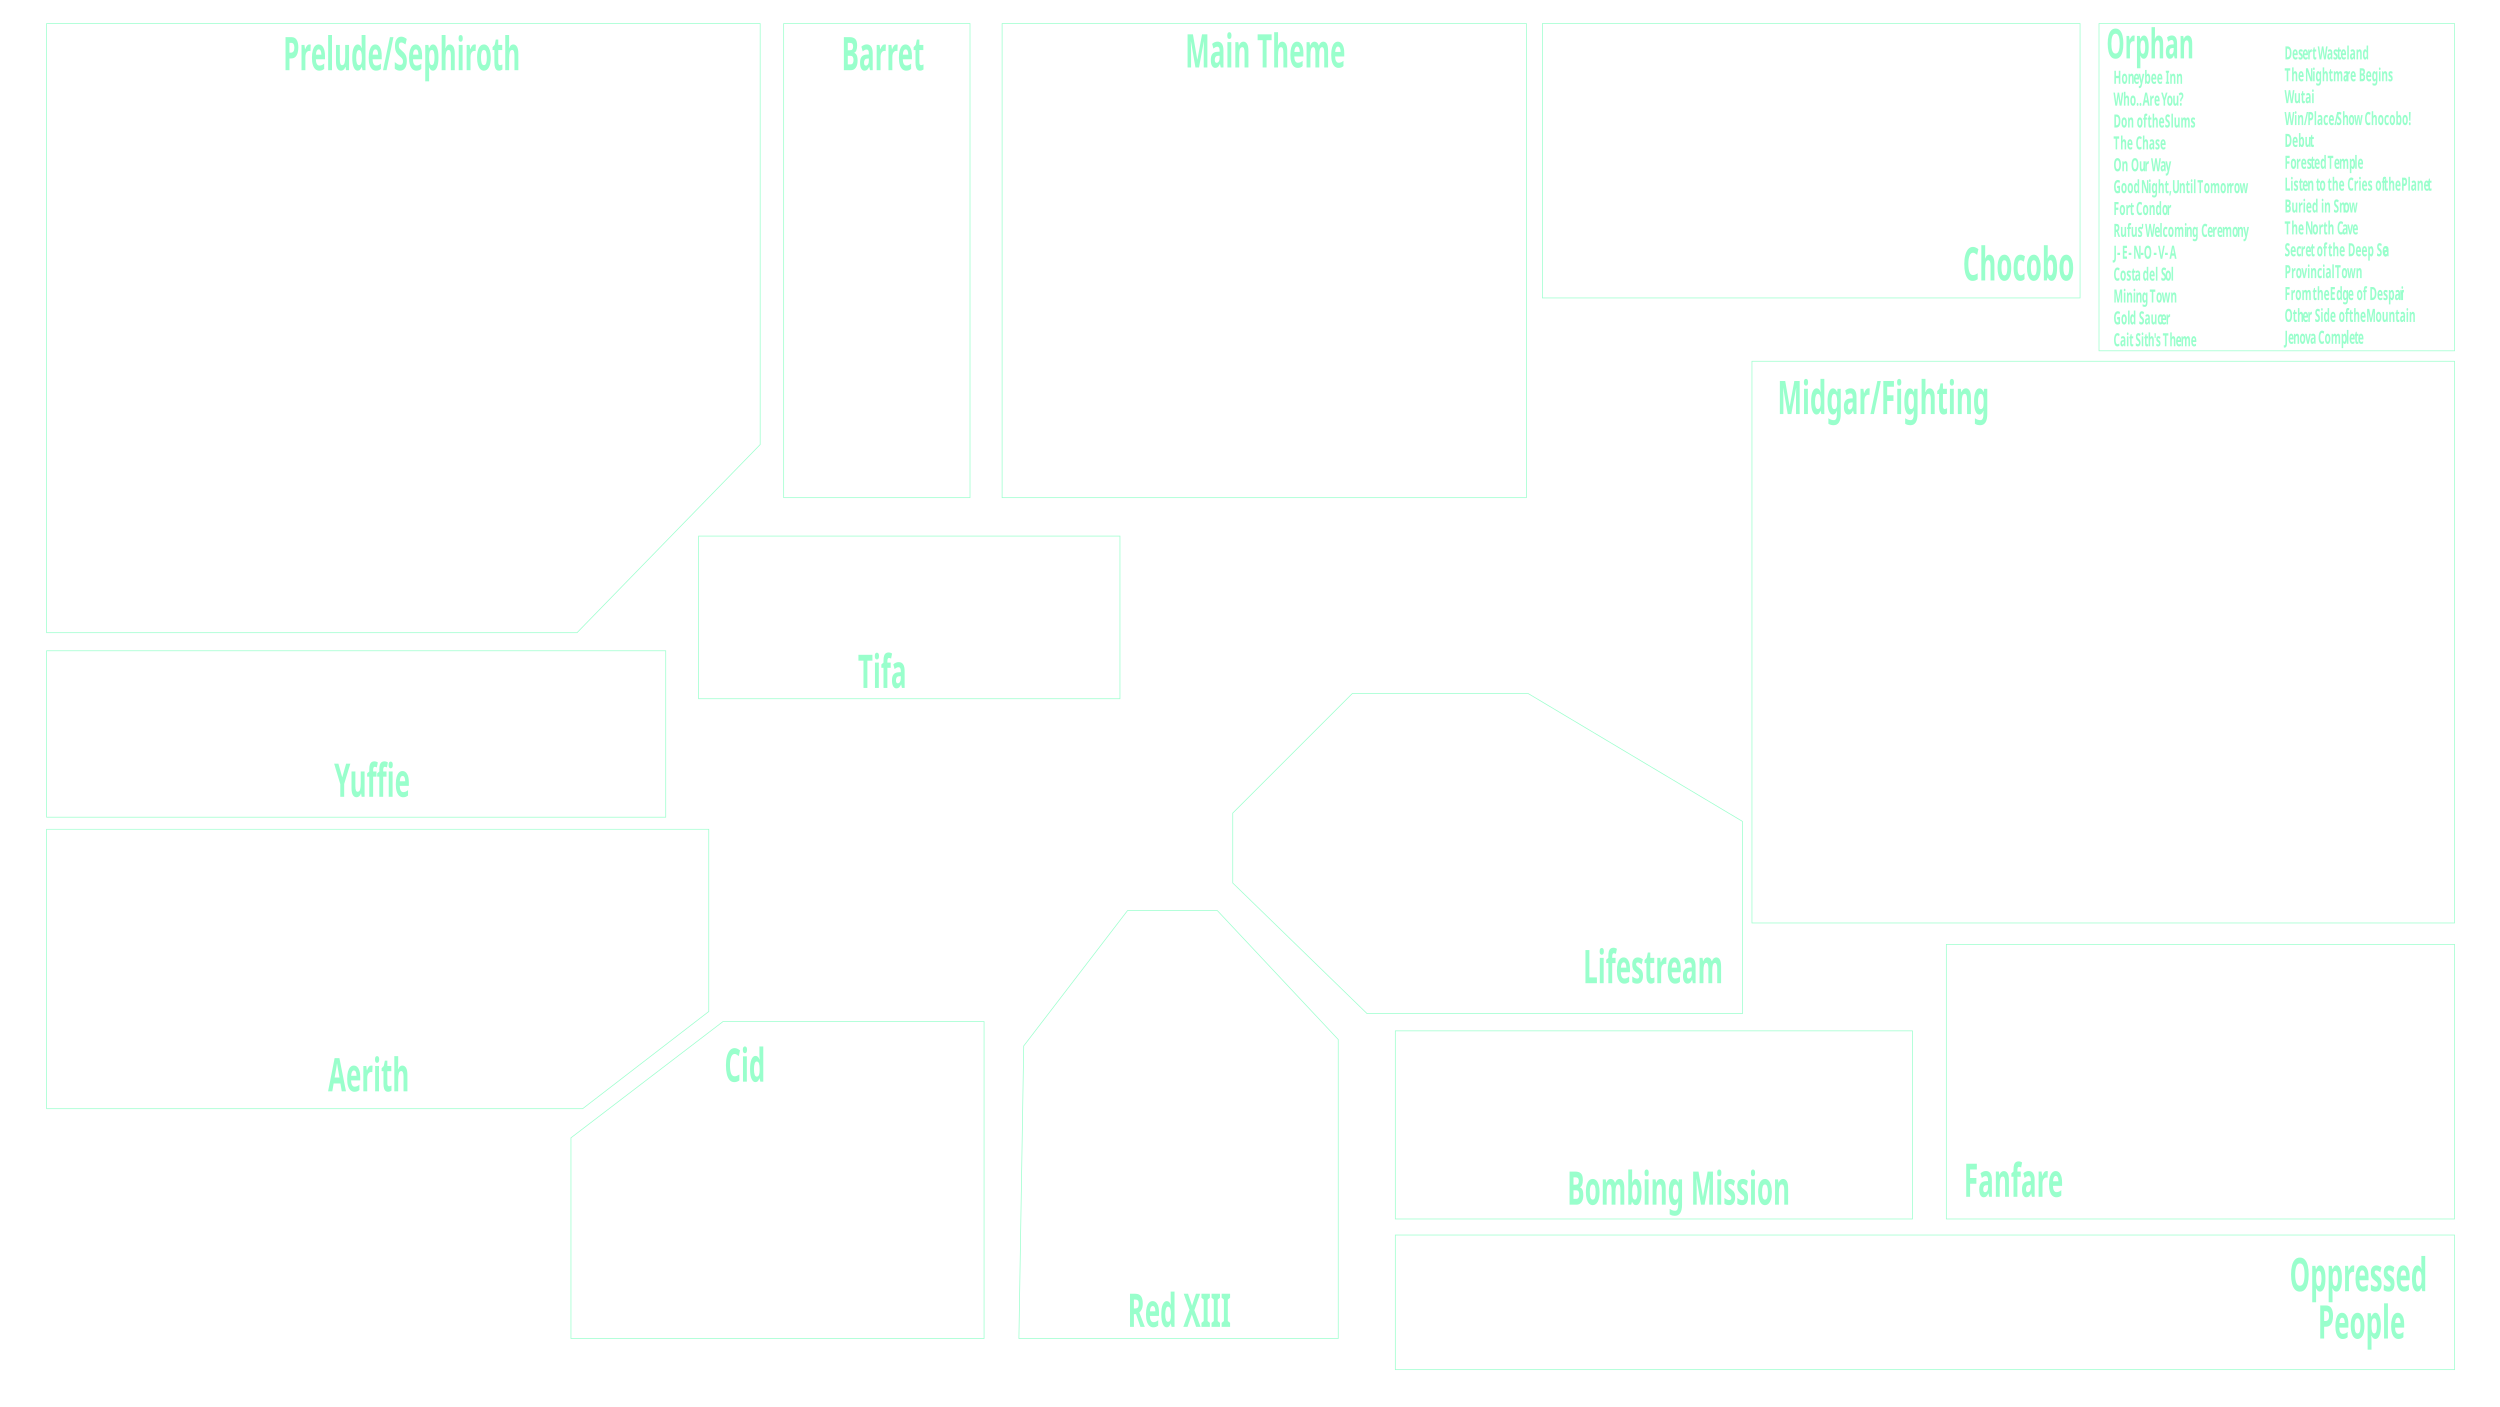
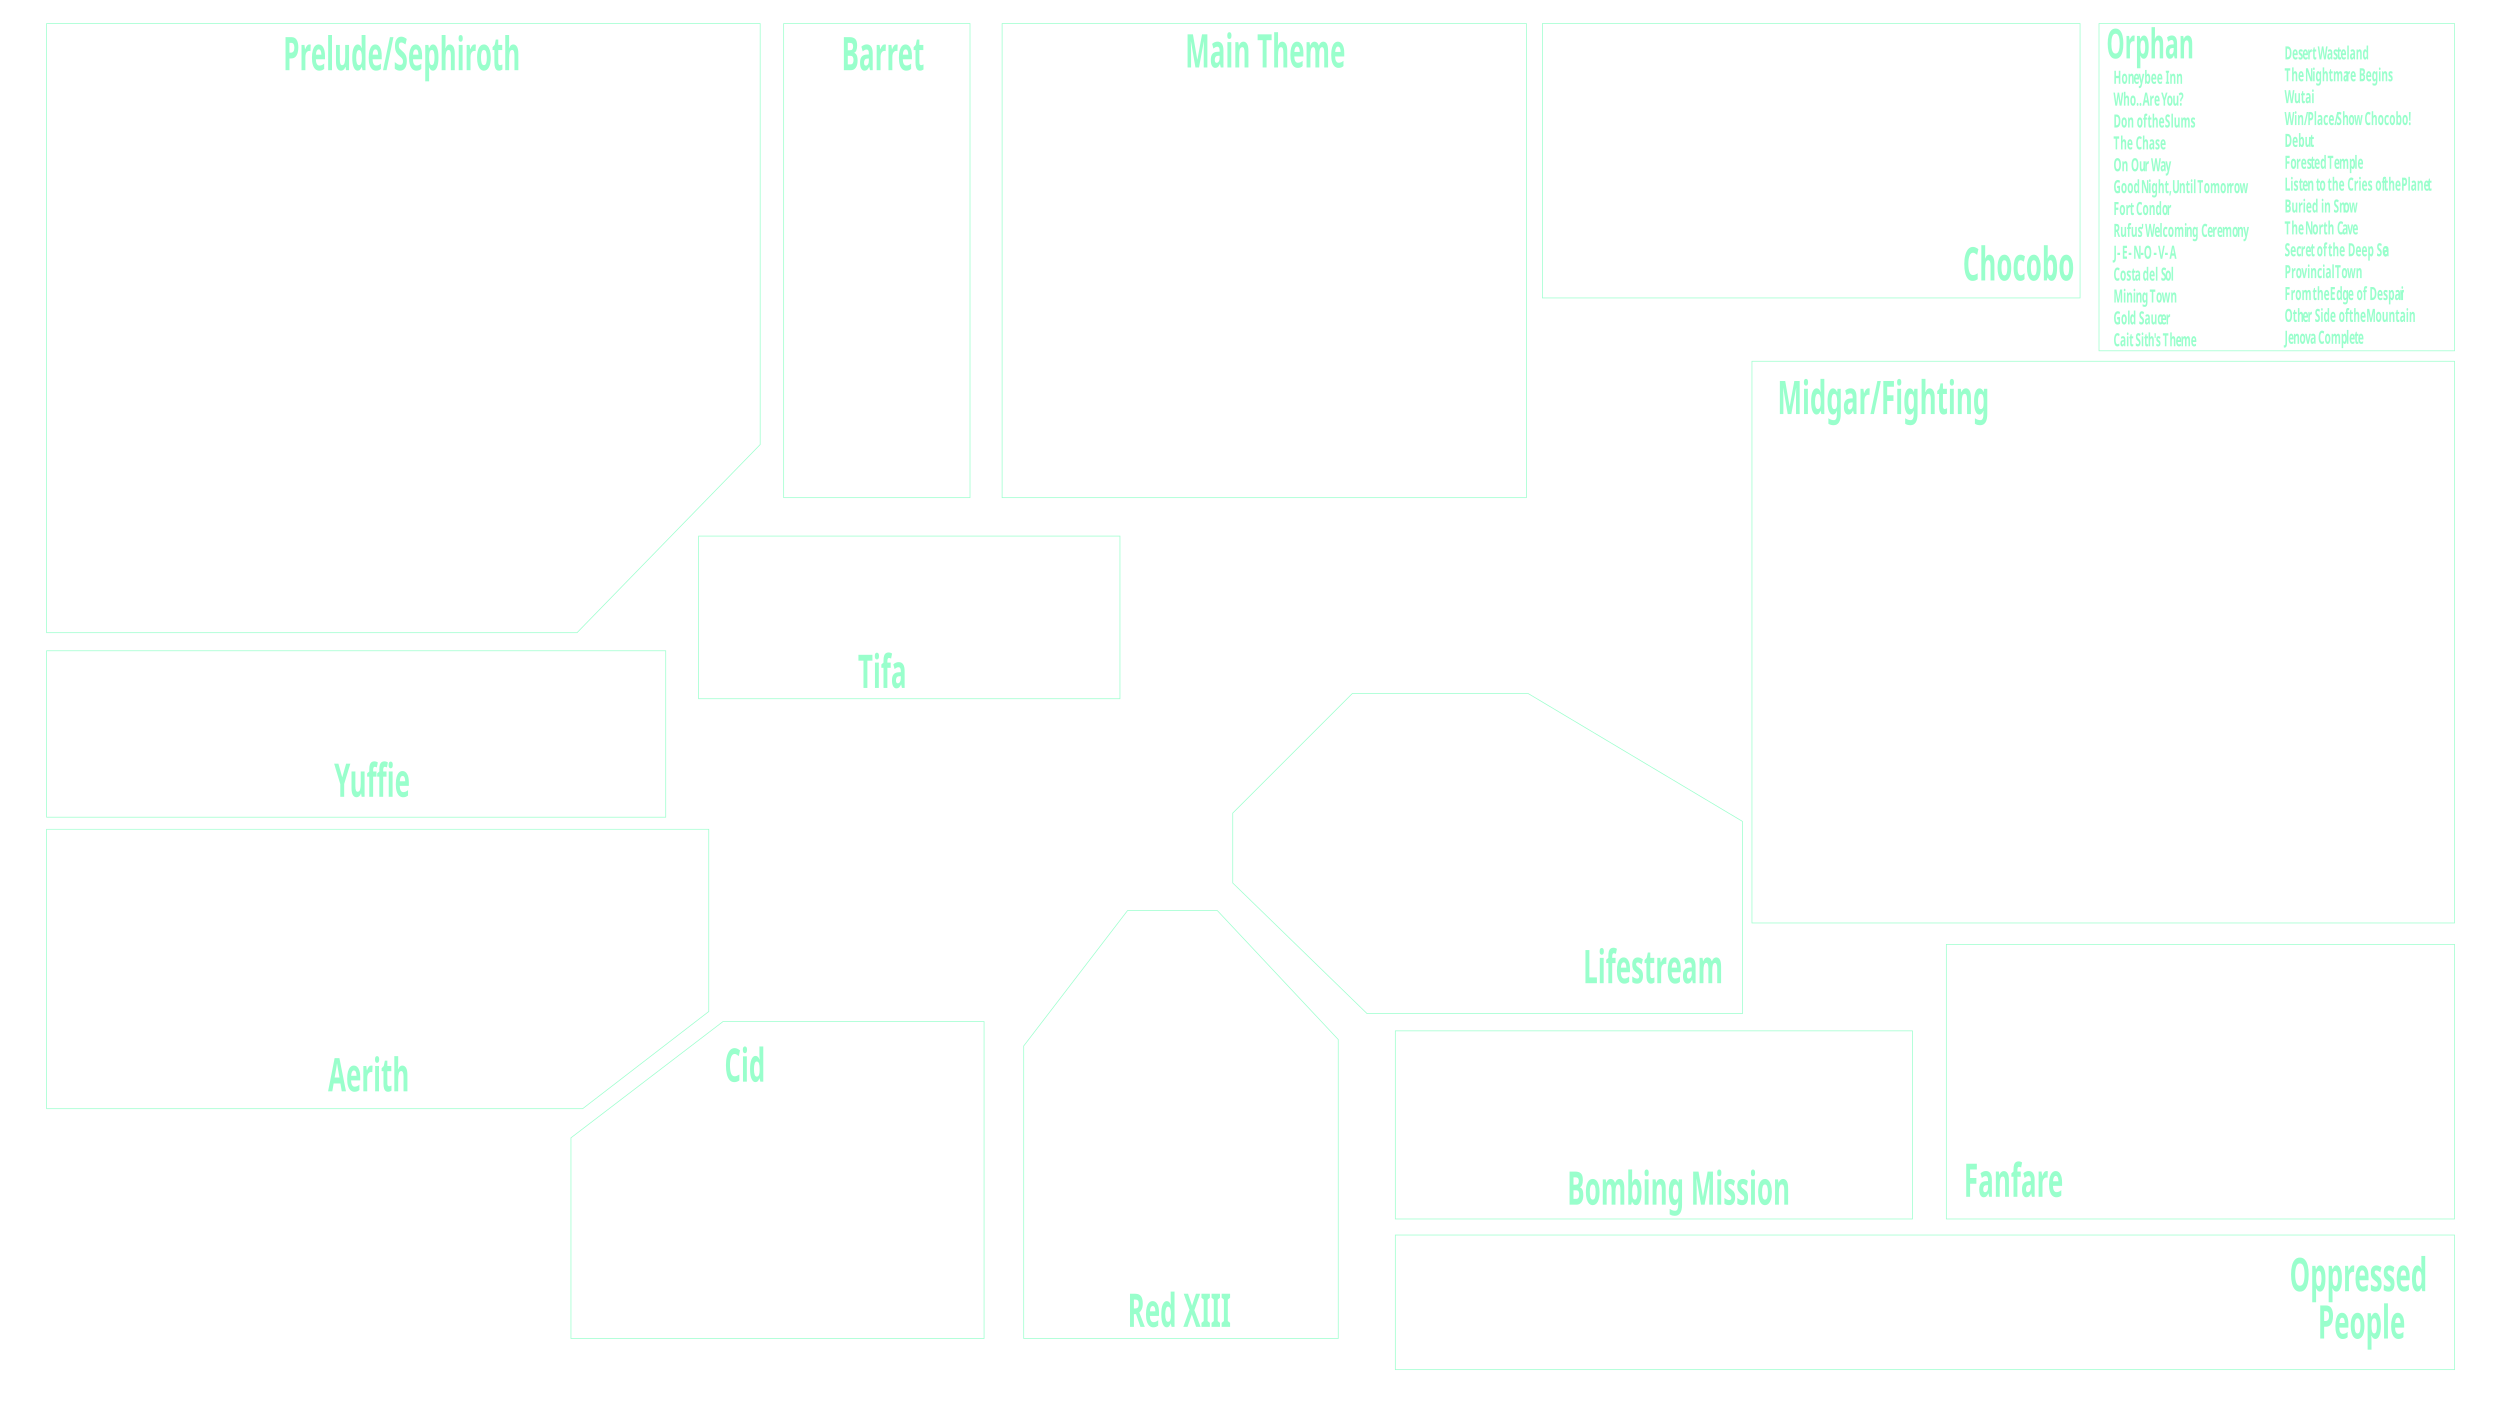
<svg xmlns="http://www.w3.org/2000/svg" id="Layer_1" data-name="Layer 1" width="3456" height="1944" viewBox="0 0 3456 1944">
  <defs>
    <style>
      .cls-1 {
        font-size: 25.2px;
      }

      .cls-1, .cls-2, .cls-3 {
        fill: #9fc;
        font-family: PlayfairDisplayRoman-Bold, 'Playfair Display';
        font-variation-settings: 'wght' 700;
        font-weight: 700;
      }

      .cls-2 {
        font-size: 56.88px;
      }

      .cls-4 {
        fill: none;
        stroke: #9fc;
        stroke-miterlimit: 10;
      }


      .cls-3 {
        font-size: 64.08px;
      }

    </style>
    <marker id="arrowhead" markerWidth="5" markerHeight="3.5" refX="1" refY="1.75" orient="auto">
      <polygon points="0 0, 5 1.75, 0 3.5" fill="context-stroke" />
    </marker>
  </defs>
  <polygon class="cls-4" points="64.42 32.54 64.42 874.63 797.67 874.63 1050.87 614.56 1050.87 32.54 64.42 32.54" />
  <rect class="cls-4" x="64.42" y="899.63" width="855.89" height="230.06" />
  <rect class="cls-4" x="965.71" y="741.08" width="582.52" height="224.86" />
  <rect class="cls-4" x="1083.34" y="32.54" width="257.6" height="655.44" />
  <rect class="cls-4" x="1385.32" y="32.54" width="724.74" height="655.44" />
  <rect class="cls-4" x="2132.25" y="32.54" width="743.23" height="379.34" />
  <rect class="cls-4" x="2421.9" y="499.4" width="971.25" height="776.51" />
  <rect class="cls-4" x="2690.6" y="1305.49" width="702.56" height="379.63" />
  <rect class="cls-4" x="1928.88" y="1425.05" width="714.88" height="260.07" />
  <rect class="cls-4" x="1928.88" y="1707.3" width="1464.28" height="186.12" />
  <polygon class="cls-4" points="64.42 1146.38 64.42 1532.65 805.45 1532.65 979.79 1398.3 979.79 1146.38 64.42 1146.38" />
  <polygon class="cls-4" points="789.29 1572.92 789.29 1850.35 1360.37 1850.35 1360.37 1412.19 999.48 1412.19 789.29 1572.92" />
-   <polygon class="cls-4" points="1408.53 1850.35 1849.98 1850.35 1849.98 1437.03 1682.87 1258.82 1558.64 1258.82 1415.19 1445.9 1408.53 1850.35" />
+   <polygon class="cls-4" points="1415.19 1850.35 1849.98 1850.35 1849.98 1437.03 1682.87 1258.82 1558.64 1258.82 1415.19 1445.9 1415.19 1850.35" />
  <polygon class="cls-4" points="1704.16 1124 1704.16 1220.66 1889.83 1401.24 2408.7 1401.24 2408.7 1135.45 2112.39 958.68 1869.48 958.68 1704.16 1124" />
  <rect class="cls-4" x="2901.66" y="32.54" width="491.49" height="452.42" />
  <text class="cls-3" transform="translate(391.49 97.07) scale(.56 1)">Prelude/Sephiroth</text>
  <text class="cls-3" transform="translate(1163.33 97.07) scale(.56 1)">Barret</text>
  <text class="cls-3" transform="translate(1638.47 93.22) scale(.56 1)">Main Theme</text>
  <text class="cls-3" transform="translate(2713.33 387.69) scale(.56 1)">Chocobo</text>
  <text class="cls-3" transform="translate(461.92 1101.49) scale(.56 1)">Yuffie</text>
  <text class="cls-3" transform="translate(1001.44 1495.3) scale(.56 1)">Cid</text>
  <text class="cls-3" transform="translate(2188.5 1359.16) scale(.56 1)">Lifestream</text>
  <text class="cls-3" transform="translate(2166.55 1665.37) scale(.56 1)">Bombing Mission</text>
  <text class="cls-3" transform="translate(3165.06 1784.92) scale(.56 1)">
    <tspan class="cls-25" x="0" y="0">Oppressed</tspan>
    <tspan class="cls-25" x="70" y="65.48">People</tspan>
  </text>
  <text class="cls-3" transform="translate(2457.26 572.44) scale(.56 1)">Midgar/Fighting</text>
  <text class="cls-2" transform="translate(2911.83 80.69) scale(.56 1)">Orphan</text>
  <text class="cls-3" transform="translate(2714.88 1654.49) scale(.56 1)">Fanfare</text>
  <text class="cls-3" transform="translate(1558.87 1834.25) scale(.56 1)">Red XIII</text>
  <text class="cls-3" transform="translate(1185.97 950.97) scale(.56 1)">Tifa</text>
  <text class="cls-3" transform="translate(453.53 1508.66) scale(.56 1)">Aerith</text>
  <text class="cls-1" transform="translate(2921.63 115.81) scale(.56 1)">
    <tspan class="cls-25" x="0" y="0">H</tspan>
    <tspan class="cls-6" x="19.68" y="0">on</tspan>
    <tspan class="cls-52" x="49.39" y="0">e</tspan>
    <tspan class="cls-6" x="61.79" y="0">ybee Inn</tspan>
    <tspan class="cls-15" x="0" y="30.24">W</tspan>
    <tspan x="23.86" y="30.24">ho..</tspan>
    <tspan class="cls-37" x="67.03" y="30.24"> </tspan>
    <tspan x="71.92" y="30.24">A</tspan>
    <tspan class="cls-27" x="88.73" y="30.24">r</tspan>
    <tspan x="100.14" y="30.24">e</tspan>
    <tspan class="cls-33" x="112.84" y="30.24"> </tspan>
    <tspan class="cls-9" x="117.78" y="30.24">Y</tspan>
    <tspan x="131.44" y="30.24">o</tspan>
    <tspan class="cls-65" x="145.68" y="30.24">u</tspan>
    <tspan x="161.18" y="30.24">?</tspan>
    <tspan x="0" y="60.48">Don of</tspan>
    <tspan class="cls-52" x="78.24" y="60.48"> </tspan>
    <tspan x="83.81" y="60.48">the </tspan>
    <tspan class="cls-47" x="126.58" y="60.48">S</tspan>
    <tspan x="141.17" y="60.48">lums</tspan>
    <tspan class="cls-42" x="0" y="90.72">T</tspan>
    <tspan x="16.68" y="90.72">he Chase </tspan>
    <tspan x="0" y="120.96">On Ou</tspan>
    <tspan class="cls-15" x="76.58" y="120.96">r</tspan>
    <tspan class="cls-33" x="87.82" y="120.96"> </tspan>
    <tspan class="cls-10" x="92.76" y="120.96">W</tspan>
    <tspan class="cls-57" x="115.44" y="120.96">a</tspan>
    <tspan class="cls-40" x="128.27" y="120.96">y</tspan>
    <tspan x="0" y="151.2">Good </tspan>
    <tspan class="cls-60" x="67.94" y="151.2">N</tspan>
    <tspan x="85.93" y="151.2">ight, </tspan>
    <tspan class="cls-23" x="144.7" y="151.2">U</tspan>
    <tspan class="cls-8" x="161.63" y="151.2">ntil</tspan>
    <tspan class="cls-19" x="201.75" y="151.2"> </tspan>
    <tspan class="cls-35" x="207.04" y="151.2">T</tspan>
    <tspan x="222.84" y="151.2">omor</tspan>
    <tspan class="cls-27" x="285.89" y="151.2">r</tspan>
    <tspan class="cls-53" x="297.3" y="151.2">o</tspan>
    <tspan class="cls-40" x="311.24" y="151.2">w</tspan>
    <tspan class="cls-13" x="0" y="181.44">F</tspan>
    <tspan x="14.29" y="181.44">or</tspan>
    <tspan class="cls-63" x="40.29" y="181.44">t</tspan>
    <tspan x="48.99" y="181.44" xml:space="preserve"> Condo</tspan>
    <tspan class="cls-16" x="131.64" y="181.44">r</tspan>
    <tspan x="0" y="211.68">Rufus</tspan>
    <tspan class="cls-14" x="68.49" y="211.68">'</tspan>
    <tspan class="cls-32" x="73.31" y="211.68"> </tspan>
    <tspan class="cls-11" x="78.24" y="211.68">W</tspan>
    <tspan x="100.87" y="211.68">e</tspan>
    <tspan class="cls-58" x="113.57" y="211.68">l</tspan>
    <tspan x="121.16" y="211.68">comi</tspan>
    <tspan class="cls-63" x="178.64" y="211.68">n</tspan>
    <tspan x="193.94" y="211.68">g C</tspan>
    <tspan class="cls-42" x="231.51" y="211.68">e</tspan>
    <tspan class="cls-27" x="244.06" y="211.68">r</tspan>
    <tspan class="cls-44" x="255.47" y="211.68">e</tspan>
    <tspan x="268.02" y="211.68">mo</tspan>
    <tspan class="cls-54" x="305.07" y="211.68">n</tspan>
    <tspan class="cls-39" x="320.26" y="211.68">y</tspan>
    <tspan class="cls-56" x="0" y="241.92">J</tspan>
    <tspan class="cls-62" x="8.92" y="241.92">-</tspan>
    <tspan class="cls-8" x="20.87" y="241.92">E</tspan>
    <tspan class="cls-62" x="36.84" y="241.92">-</tspan>
    <tspan class="cls-58" x="48.79" y="241.92">N</tspan>
    <tspan x="66.73" y="241.92">-O</tspan>
    <tspan class="cls-38" x="98.83" y="241.92">-</tspan>
    <tspan class="cls-28" x="110.22" y="241.92">V</tspan>
    <tspan class="cls-23" x="126.65" y="241.92">-</tspan>
    <tspan class="cls-6" x="138.35" y="241.92">A</tspan>
    <tspan x="0" y="272.16">Cost</tspan>
    <tspan class="cls-47" x="52.52" y="272.16">a</tspan>
    <tspan x="65.44" y="272.16" xml:space="preserve"> del S</tspan>
    <tspan class="cls-58" x="127.51" y="272.16">o</tspan>
    <tspan x="141.5" y="272.16">l</tspan>
    <tspan x="0" y="302.4">Mini</tspan>
    <tspan class="cls-63" x="54.71" y="302.4">n</tspan>
    <tspan class="cls-8" x="70" y="302.4">g</tspan>
    <tspan class="cls-19" x="83.94" y="302.4"> </tspan>
    <tspan class="cls-35" x="89.23" y="302.4">T</tspan>
    <tspan class="cls-53" x="105.03" y="302.4">o</tspan>
    <tspan class="cls-8" x="118.97" y="302.4">wn</tspan>
    <tspan x="0" y="332.64">G</tspan>
    <tspan class="cls-56" x="18.52" y="332.64">ol</tspan>
    <tspan x="40.09" y="332.64">d Sauc</tspan>
    <tspan class="cls-44" x="116.57" y="332.64">e</tspan>
    <tspan class="cls-15" x="129.12" y="332.64">r</tspan>
    <tspan x="0" y="362.88">Cai</tspan>
    <tspan class="cls-62" x="38.76" y="362.88">t</tspan>
    <tspan x="47.45" y="362.88" xml:space="preserve"> Sit</tspan>
    <tspan class="cls-19" x="84.85" y="362.88">h</tspan>
    <tspan class="cls-51" x="99.59" y="362.88">'</tspan>
    <tspan x="104.58" y="362.88">s</tspan>
    <tspan class="cls-19" x="116.22" y="362.88"> </tspan>
    <tspan class="cls-42" x="121.51" y="362.88">T</tspan>
    <tspan x="138.19" y="362.88">h</tspan>
    <tspan class="cls-42" x="153.52" y="362.88">e</tspan>
    <tspan x="166.07" y="362.88">me</tspan>
  </text>
  <text class="cls-1" transform="translate(3158.16 82.13) scale(.56 1)">
    <tspan x="0" y="0">Des</tspan>
    <tspan class="cls-44" x="43.9" y="0">e</tspan>
    <tspan x="56.45" y="0">r</tspan>
    <tspan class="cls-62" x="68.22" y="0">t</tspan>
    <tspan class="cls-32" x="76.91" y="0"> </tspan>
    <tspan class="cls-10" x="81.85" y="0">W</tspan>
    <tspan x="104.53" y="0">as</tspan>
    <tspan class="cls-48" x="129.22" y="0">t</tspan>
    <tspan x="137.99" y="0">eland</tspan>
    <tspan class="cls-42" x="0" y="30.24">T</tspan>
    <tspan x="16.68" y="30.24">he </tspan>
    <tspan class="cls-60" x="50.58" y="30.24">N</tspan>
    <tspan x="68.57" y="30.24">ightma</tspan>
    <tspan class="cls-27" x="150.49" y="30.24">r</tspan>
    <tspan x="161.91" y="30.24">e Begins</tspan>
    <tspan class="cls-36" x="0" y="60.48">W</tspan>
    <tspan x="23.44" y="60.48">utai</tspan>
    <tspan class="cls-40" x="0" y="90.72">W</tspan>
    <tspan x="23.69" y="90.72">in/</tspan>
    <tspan class="cls-58" x="56.37" y="90.72">P</tspan>
    <tspan class="cls-8" x="72.27" y="90.72">lace/</tspan>
    <tspan class="cls-45" x="127.64" y="90.72">S</tspan>
    <tspan x="142.23" y="90.72">h</tspan>
    <tspan class="cls-52" x="157.55" y="90.72">o</tspan>
    <tspan class="cls-40" x="171.48" y="90.72">w</tspan>
    <tspan x="190.61" y="90.72" xml:space="preserve"> Chocobo!</tspan>
    <tspan x="0" y="120.96">Debu</tspan>
    <tspan class="cls-62" x="62.29" y="120.96">t</tspan>
    <tspan class="cls-13" x="0" y="151.2">F</tspan>
    <tspan x="14.29" y="151.2">o</tspan>
    <tspan class="cls-27" x="28.53" y="151.2">r</tspan>
    <tspan x="39.94" y="151.2">es</tspan>
    <tspan class="cls-48" x="64.28" y="151.2">t</tspan>
    <tspan x="73.05" y="151.2">ed</tspan>
    <tspan class="cls-19" x="100.82" y="151.2"> </tspan>
    <tspan class="cls-34" x="106.12" y="151.2">T</tspan>
    <tspan class="cls-42" x="121.92" y="151.2">e</tspan>
    <tspan x="134.47" y="151.2">mp</tspan>
    <tspan class="cls-56" x="172.39" y="151.2">l</tspan>
    <tspan class="cls-8" x="179.98" y="151.2">e</tspan>
    <tspan x="0" y="181.44">Lis</tspan>
    <tspan class="cls-49" x="34.98" y="181.44">t</tspan>
    <tspan class="cls-42" x="43.75" y="181.44">e</tspan>
    <tspan class="cls-8" x="56.3" y="181.44">n</tspan>
    <tspan class="cls-53" x="71.77" y="181.44"> </tspan>
    <tspan class="cls-49" x="77.34" y="181.44">t</tspan>
    <tspan x="86.11" y="181.44">o</tspan>
    <tspan class="cls-52" x="100.34" y="181.44"> </tspan>
    <tspan x="105.91" y="181.44">the Cries of</tspan>
    <tspan class="cls-52" x="239.47" y="181.44"> </tspan>
    <tspan x="245.04" y="181.44">the </tspan>
    <tspan class="cls-58" x="287.8" y="181.44">P</tspan>
    <tspan x="303.7" y="181.44">lane</tspan>
    <tspan class="cls-63" x="352.77" y="181.44">t</tspan>
    <tspan x="0" y="211.68">Buried in Sn</tspan>
    <tspan class="cls-52" x="145.02" y="211.68">o</tspan>
    <tspan class="cls-40" x="158.96" y="211.68">w</tspan>
    <tspan class="cls-42" x="0" y="241.92">T</tspan>
    <tspan x="16.68" y="241.92">he </tspan>
    <tspan class="cls-17" x="50.58" y="241.92">N</tspan>
    <tspan x="68.27" y="241.92">orth C</tspan>
    <tspan class="cls-58" x="142.1" y="241.92">a</tspan>
    <tspan class="cls-20" x="154.9" y="241.92">v</tspan>
    <tspan x="167.32" y="241.92">e</tspan>
    <tspan x="0" y="272.16">Sec</tspan>
    <tspan class="cls-27" x="39.92" y="272.16">r</tspan>
    <tspan x="51.33" y="272.16">e</tspan>
    <tspan class="cls-62" x="64.03" y="272.16">t</tspan>
    <tspan x="72.73" y="272.16" xml:space="preserve"> of</tspan>
    <tspan class="cls-53" x="101.71" y="272.16"> </tspan>
    <tspan x="107.27" y="272.16">the Deep Se</tspan>
    <tspan class="cls-45" x="243.4" y="272.16">a</tspan>
    <tspan x="0" y="302.4">P</tspan>
    <tspan class="cls-27" x="16.15" y="302.4">r</tspan>
    <tspan class="cls-52" x="27.57" y="302.4">o</tspan>
    <tspan x="41.5" y="302.4">vincial</tspan>
    <tspan class="cls-19" x="119.04" y="302.4"> </tspan>
    <tspan class="cls-35" x="124.33" y="302.4">T</tspan>
    <tspan class="cls-52" x="140.14" y="302.4">o</tspan>
    <tspan x="154.07" y="302.4">wn</tspan>
    <tspan x="0" y="332.64">F</tspan>
    <tspan class="cls-27" x="14.92" y="332.64">r</tspan>
    <tspan x="26.33" y="332.64">om</tspan>
    <tspan class="cls-53" x="63.38" y="332.64"> </tspan>
    <tspan x="68.95" y="332.64">the </tspan>
    <tspan class="cls-64" x="111.71" y="332.64">E</tspan>
    <tspan x="127.61" y="332.64">d</tspan>
    <tspan class="cls-28" x="142.68" y="332.64">g</tspan>
    <tspan x="156.21" y="332.64">e of Despai</tspan>
    <tspan class="cls-15" x="283.77" y="332.64">r</tspan>
    <tspan x="0" y="362.88">Oth</tspan>
    <tspan class="cls-42" x="44.18" y="362.88">e</tspan>
    <tspan class="cls-15" x="56.72" y="362.88">r</tspan>
    <tspan x="67.96" y="362.88" xml:space="preserve"> Side of</tspan>
    <tspan class="cls-52" x="153.24" y="362.88"> </tspan>
    <tspan x="158.81" y="362.88">the </tspan>
    <tspan class="cls-26" x="201.57" y="362.88">M</tspan>
    <tspan x="224.45" y="362.88">ountain</tspan>
    <tspan class="cls-25" x="0" y="393.12">J</tspan>
    <tspan class="cls-42" x="8.69" y="393.12">e</tspan>
    <tspan x="21.24" y="393.12">n</tspan>
    <tspan class="cls-52" x="36.72" y="393.12">o</tspan>
    <tspan class="cls-51" x="50.65" y="393.12">v</tspan>
    <tspan class="cls-45" x="63.18" y="393.12">a</tspan>
    <tspan x="76.1" y="393.12" xml:space="preserve"> Comp</tspan>
    <tspan class="cls-56" x="151.9" y="393.12">l</tspan>
    <tspan class="cls-8" x="159.49" y="393.12">e</tspan>
    <tspan class="cls-49" x="172.19" y="393.12">t</tspan>
    <tspan x="180.96" y="393.12">e</tspan>
  </text>
</svg>
